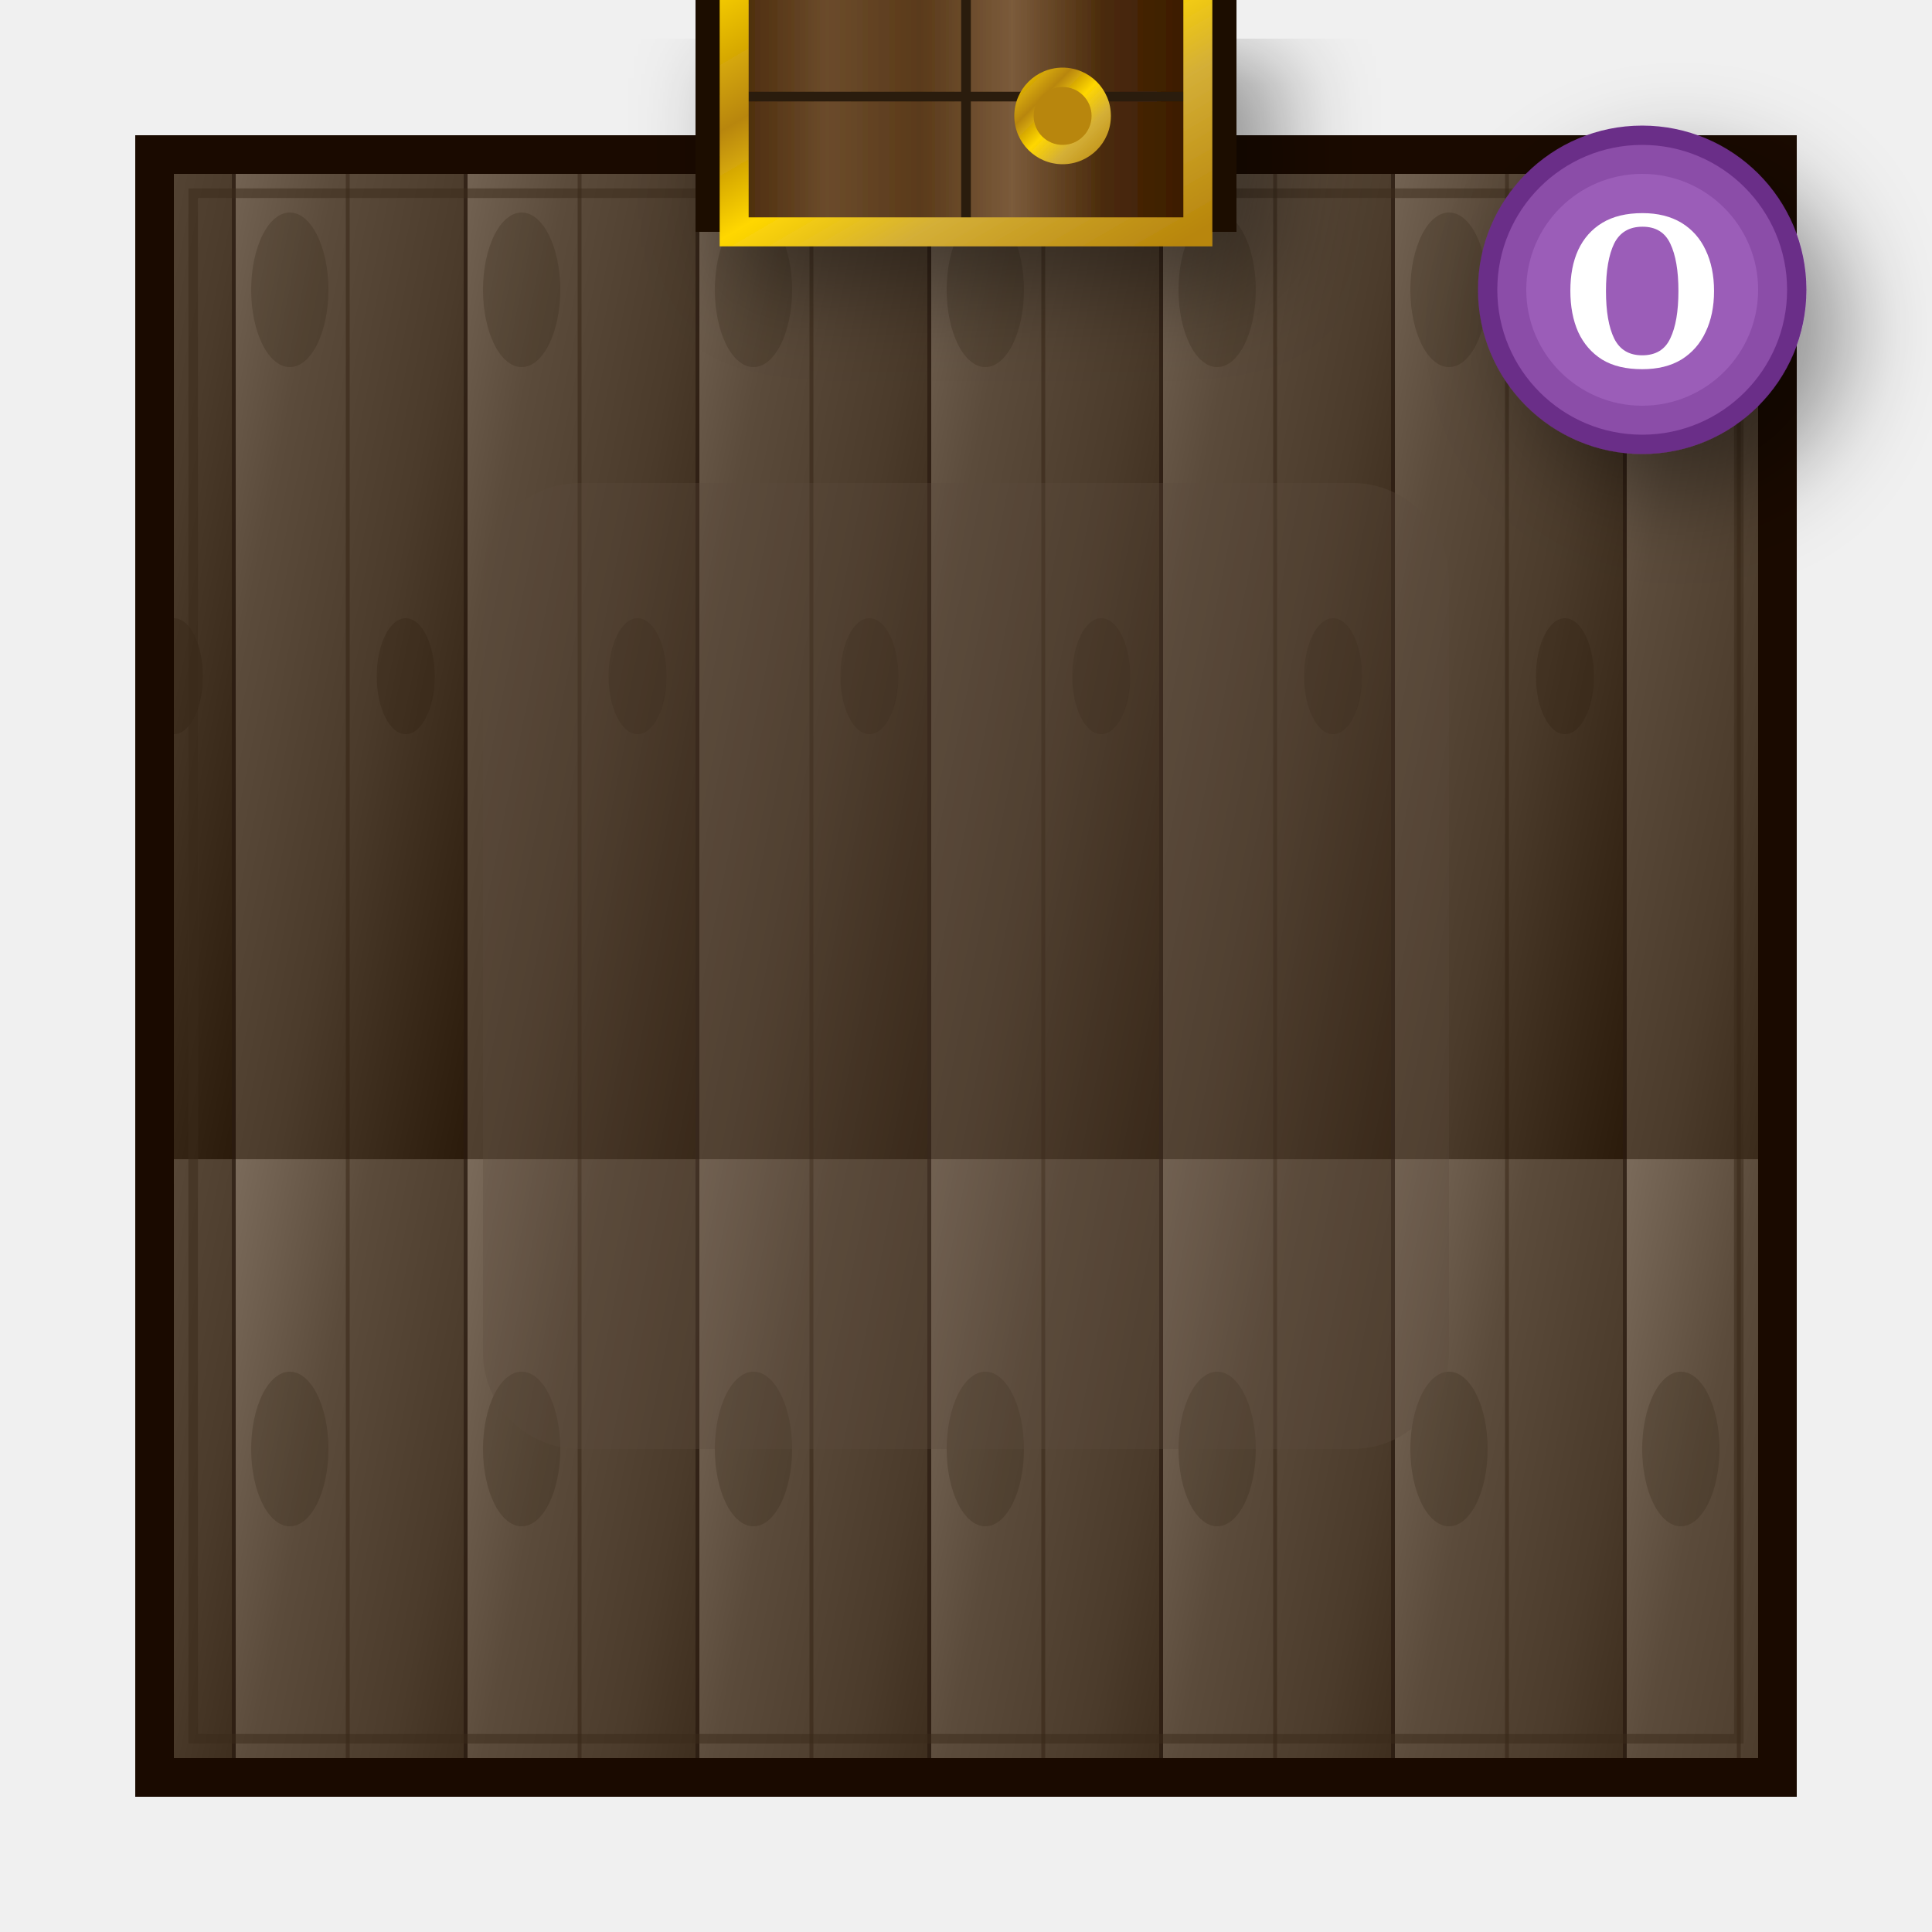
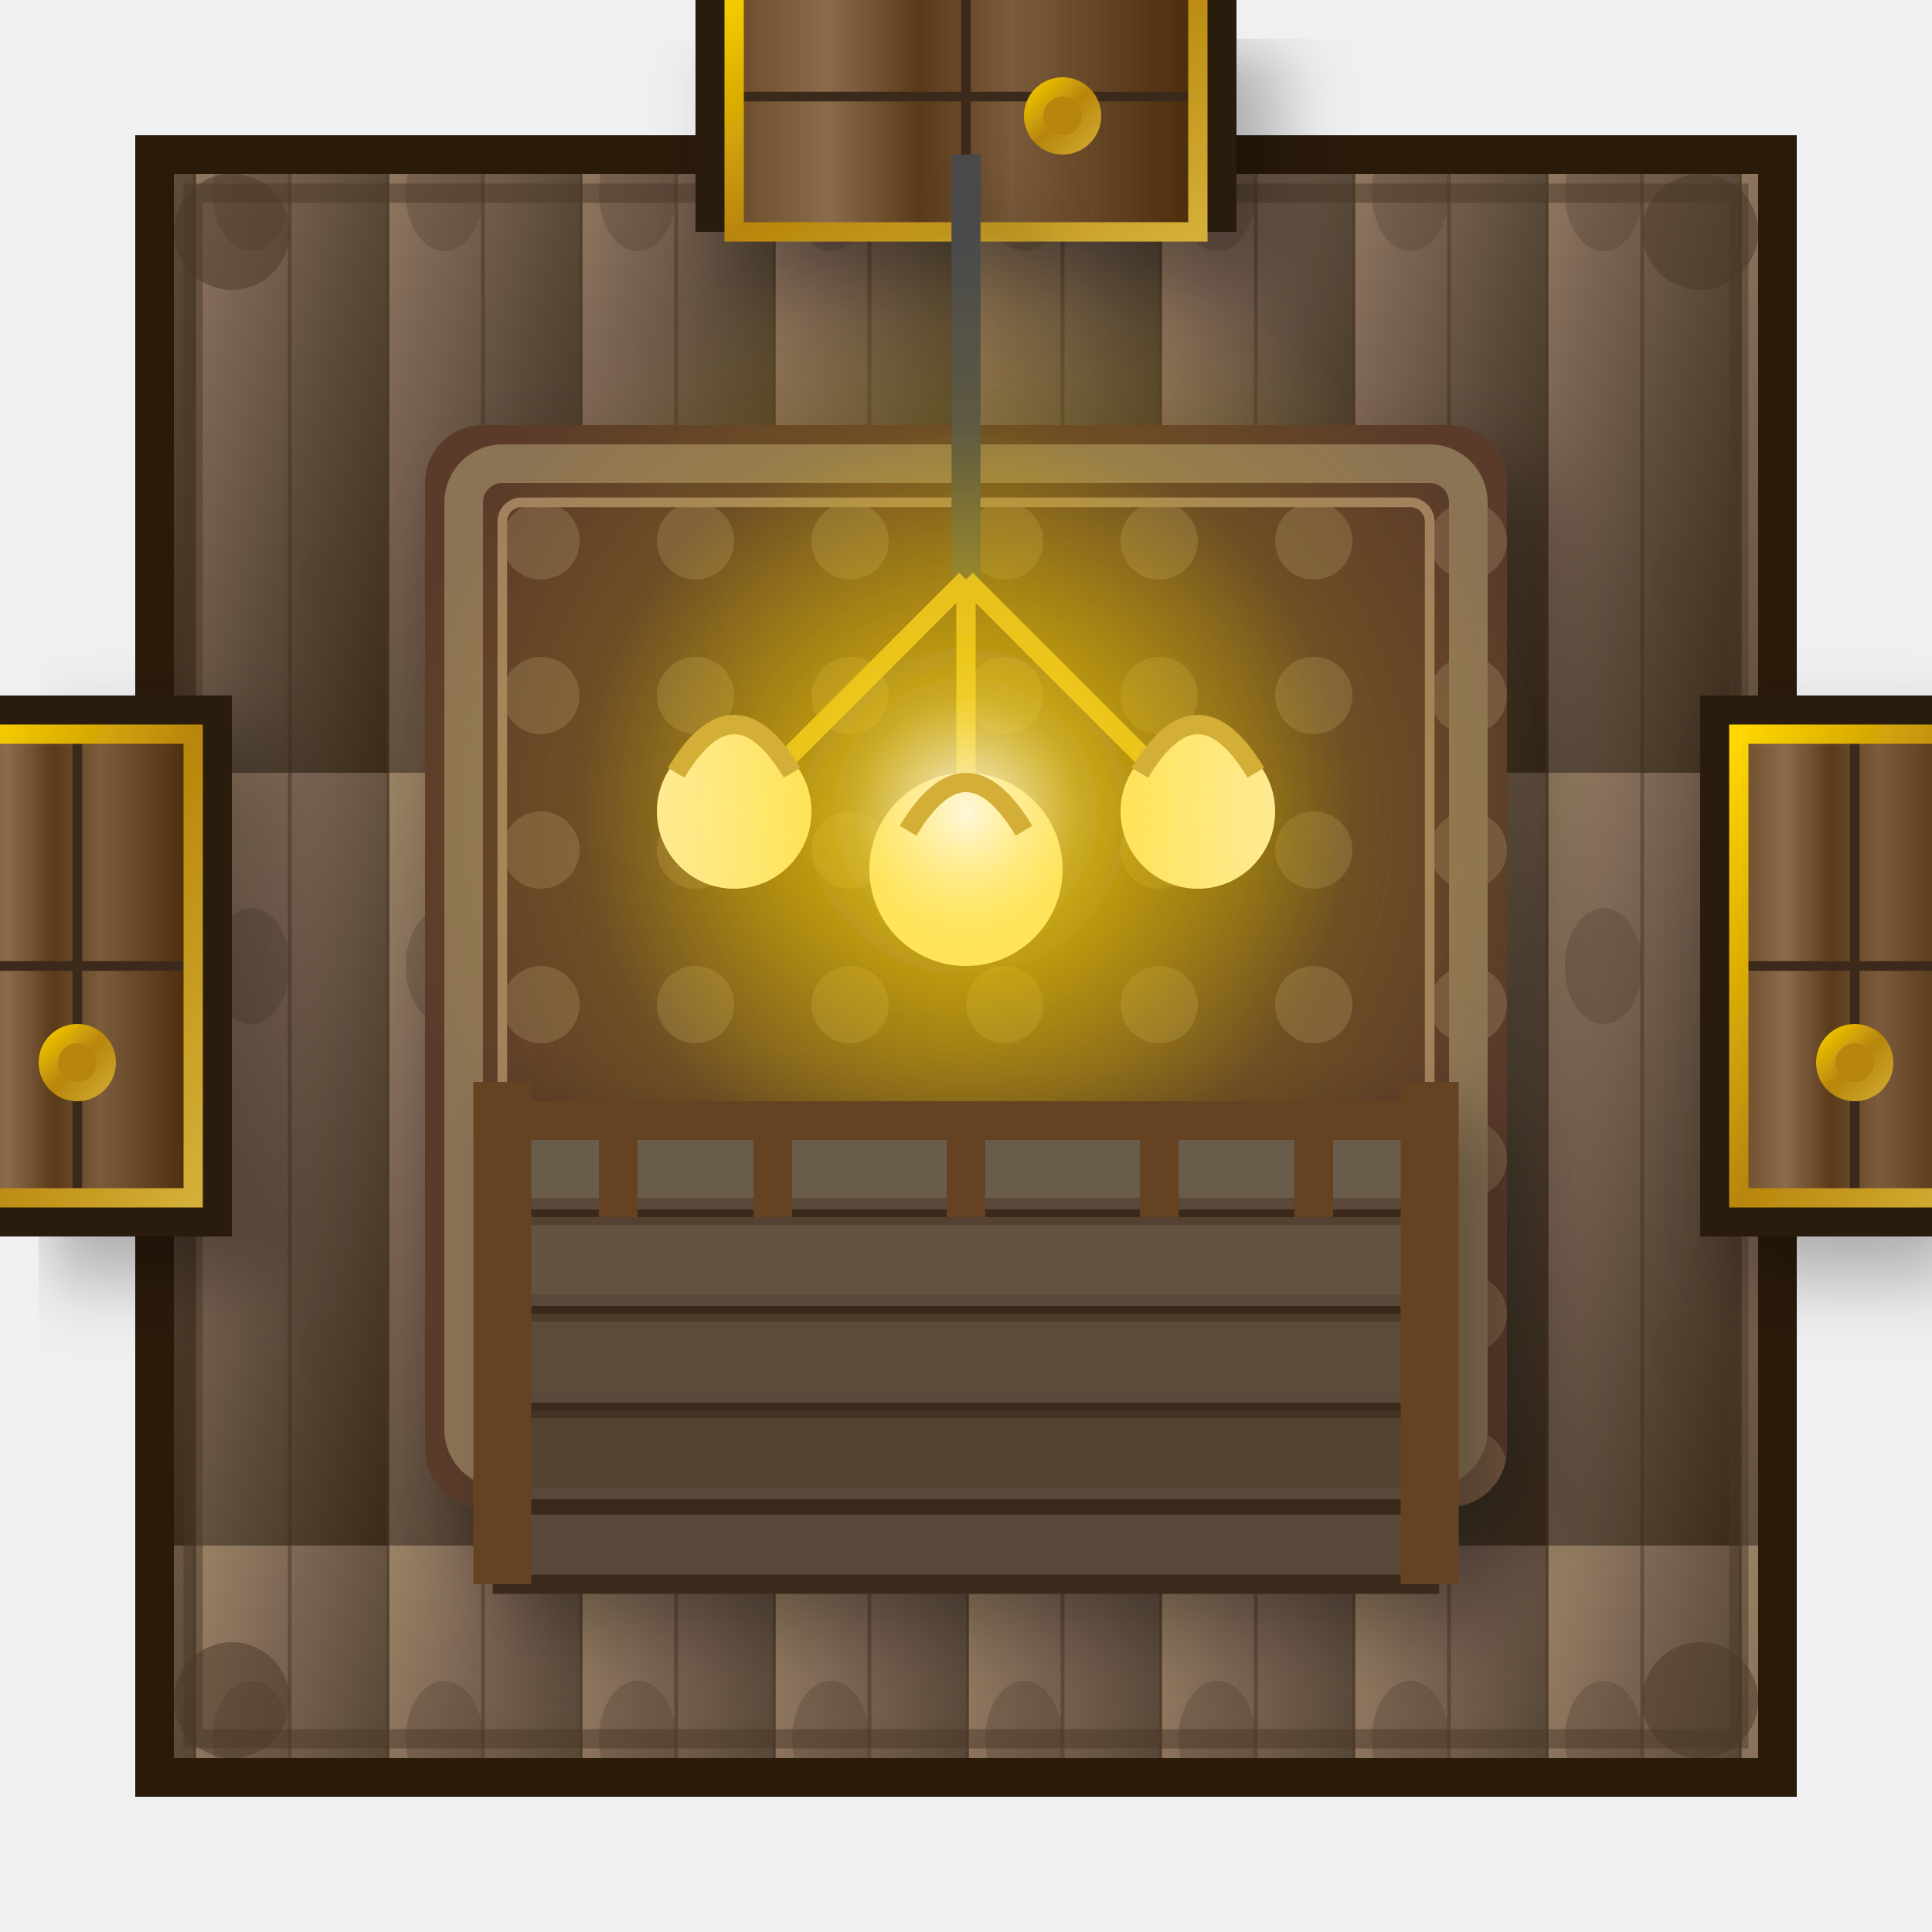
<svg xmlns="http://www.w3.org/2000/svg" viewBox="0 0 100 100" width="400" height="400">
  <defs>
    <linearGradient id="floorGrad" x1="0%" y1="0%" x2="100%" y2="100%">
-       <stop offset="0%" style="stop-color:#7B6B5B" />
-       <stop offset="30%" style="stop-color:#5B4B3B" />
-       <stop offset="60%" style="stop-color:#4B3B2B" />
-       <stop offset="100%" style="stop-color:#2B1B0B" />
+       <stop offset="0%" style="stop-color:#9B8365" />
+       <stop offset="30%" style="stop-color:#7B6354" />
+       <stop offset="60%" style="stop-color:#5A4A3A" />
+       <stop offset="100%" style="stop-color:#3A2A1A" />
    </linearGradient>
-     <pattern id="woodPattern" x="0" y="0" width="12" height="60" patternUnits="userSpaceOnUse">
-       <rect width="12" height="60" fill="url(#floorGrad)" />
-       <line x1="0" y1="0" x2="0" y2="60" stroke="#1A0A00" stroke-width="0.4" opacity="0.7" />
-       <line x1="6" y1="0" x2="6" y2="60" stroke="#2A1A0A" stroke-width="0.2" opacity="0.4" />
-       <ellipse cx="3" cy="15" rx="2" ry="4" fill="#3A2A1A" opacity="0.3" />
-       <ellipse cx="9" cy="35" rx="1.5" ry="3" fill="#2A1A0A" opacity="0.25" />
+     <pattern id="woodPattern" x="0" y="0" width="10" height="40" patternUnits="userSpaceOnUse">
+       <rect width="10" height="40" fill="url(#floorGrad)" />
+       <line x1="0" y1="0" x2="0" y2="40" stroke="#2A1A0A" stroke-width="0.3" opacity="0.6" />
+       <line x1="5" y1="0" x2="5" y2="40" stroke="#3A2A1A" stroke-width="0.2" opacity="0.4" />
+       <ellipse cx="3" cy="10" rx="2" ry="3" fill="#4A3A2A" opacity="0.3" />
+       <ellipse cx="7" cy="30" rx="1.5" ry="2" fill="#4A3A2A" opacity="0.2" />
    </pattern>
    <linearGradient id="doorWood" x1="0%" y1="0%" x2="100%" y2="0%">
-       <stop offset="0%" style="stop-color:#4A2A0A" />
-       <stop offset="20%" style="stop-color:#6B4B2B" />
+       <stop offset="0%" style="stop-color:#6B4B2A" />
+       <stop offset="20%" style="stop-color:#8B6B4B" />
      <stop offset="40%" style="stop-color:#5A3A1A" />
      <stop offset="60%" style="stop-color:#7B5B3B" />
-       <stop offset="80%" style="stop-color:#4A2A0A" />
-       <stop offset="100%" style="stop-color:#3A1A00" />
+       <stop offset="100%" style="stop-color:#4A2A0A" />
    </linearGradient>
    <linearGradient id="goldTrim" x1="0%" y1="0%" x2="100%" y2="100%">
      <stop offset="0%" style="stop-color:#FFD700" />
-       <stop offset="30%" style="stop-color:#B8860B" />
-       <stop offset="50%" style="stop-color:#FFD700" />
-       <stop offset="70%" style="stop-color:#D4AF37" />
-       <stop offset="100%" style="stop-color:#B8860B" />
+       <stop offset="50%" style="stop-color:#B8860B" />
+       <stop offset="100%" style="stop-color:#D4AF37" />
    </linearGradient>
+     <radialGradient id="lampGlow" cx="50%" cy="50%" r="50%">
+       <stop offset="0%" style="stop-color:#FFF8DC;stop-opacity:0.9" />
+       <stop offset="30%" style="stop-color:#FFD700;stop-opacity:0.5" />
+       <stop offset="70%" style="stop-color:#FFD700;stop-opacity:0.2" />
+       <stop offset="100%" style="stop-color:#FFD700;stop-opacity:0" />
+     </radialGradient>
+     <pattern id="carpetPattern" x="0" y="0" width="8" height="8" patternUnits="userSpaceOnUse">
+       <rect width="8" height="8" fill="#5A3A2A" />
+       <circle cx="4" cy="4" r="2" fill="#8B7355" opacity="0.5" />
+     </pattern>
    <filter id="softShadow" x="-50%" y="-50%" width="200%" height="200%">
-       <feGaussianBlur in="SourceAlpha" stdDeviation="2.5" />
+       <feGaussianBlur in="SourceAlpha" stdDeviation="2" />
      <feOffset dx="2" dy="2" result="offsetblur" />
      <feComponentTransfer>
-         <feFuncA type="linear" slope="0.4" />
+         <feFuncA type="linear" slope="0.3" />
      </feComponentTransfer>
      <feMerge>
        <feMergeNode />
        <feMergeNode in="SourceGraphic" />
      </feMerge>
    </filter>
    <filter id="innerGlow">
      <feGaussianBlur in="SourceAlpha" stdDeviation="3" result="blur" />
      <feComposite in="blur" in2="SourceAlpha" operator="arithmetic" k2="-1" k3="1" result="shadowDiff" />
-       <feFlood flood-color="#FFD700" flood-opacity="0.4" />
+       <feFlood flood-color="#FFD700" flood-opacity="0.3" />
      <feComposite in2="shadowDiff" operator="in" />
      <feComposite in2="SourceGraphic" operator="over" />
    </filter>
  </defs>
-   <rect x="8" y="8" width="84" height="84" fill="url(#woodPattern)" stroke="#1A0A00" stroke-width="2" />
-   <rect x="10" y="10" width="80" height="80" fill="none" stroke="#3A2A1A" stroke-width="0.5" opacity="0.5" />
-   <rect x="25" y="25" width="50" height="50" fill="#5B4B3B" opacity="0.3" rx="5" />
+   <rect x="8" y="8" width="84" height="84" fill="url(#woodPattern)" stroke="#2A1A0A" stroke-width="2" />
+   <rect x="10" y="10" width="80" height="80" fill="none" stroke="#4A3728" stroke-width="1" opacity="0.5" />
  <g filter="url(#softShadow)">
-     <rect x="36" y="-4" width="28" height="16" fill="#1A0A00" />
+     <rect x="36" y="-4" width="28" height="16" fill="#2A1A0A" />
    <rect x="38" y="-2" width="24" height="14" fill="url(#doorWood)" />
-     <line x1="50" y1="-2" x2="50" y2="12" stroke="#2A1A0A" stroke-width="0.5" />
-     <line x1="38" y1="5" x2="62" y2="5" stroke="#2A1A0A" stroke-width="0.5" />
-     <rect x="38" y="-2" width="24" height="14" fill="none" stroke="url(#goldTrim)" stroke-width="1.5" />
-     <circle cx="55" cy="6" r="2.5" fill="url(#goldTrim)" />
-     <circle cx="55" cy="6" r="1.5" fill="#B8860B" />
+     <line x1="50" y1="-2" x2="50" y2="12" stroke="#3A2A1A" stroke-width="0.5" />
+     <line x1="38" y1="5" x2="62" y2="5" stroke="#3A2A1A" stroke-width="0.5" />
+     <rect x="38" y="-2" width="24" height="14" fill="none" stroke="url(#goldTrim)" stroke-width="1" />
+     <circle cx="55" cy="6" r="2" fill="url(#goldTrim)" />
+     <circle cx="55" cy="6" r="1" fill="#B8860B" />
  </g>
  <g filter="url(#softShadow)">
-     <circle cx="85" cy="15" r="8" fill="#8B4DA8" stroke="#6B2D88" stroke-width="1" />
-     <circle cx="85" cy="15" r="6" fill="#AB6DC8" opacity="0.5" />
-     <text x="85" y="19" text-anchor="middle" font-size="11" fill="#FFF" font-weight="bold" font-family="serif">O</text>
+     <rect x="88" y="36" width="16" height="28" fill="#2A1A0A" />
+     <rect x="90" y="38" width="12" height="24" fill="url(#doorWood)" />
+     <line x1="90" y1="50" x2="102" y2="50" stroke="#3A2A1A" stroke-width="0.5" />
+     <line x1="96" y1="38" x2="96" y2="62" stroke="#3A2A1A" stroke-width="0.5" />
+     <rect x="90" y="38" width="12" height="24" fill="none" stroke="url(#goldTrim)" stroke-width="1" />
+     <circle cx="96" cy="55" r="2" fill="url(#goldTrim)" />
+     <circle cx="96" cy="55" r="1" fill="#B8860B" />
  </g>
+   <g filter="url(#softShadow)">
+     <rect x="-4" y="36" width="16" height="28" fill="#2A1A0A" />
+     <rect x="-2" y="38" width="12" height="24" fill="url(#doorWood)" />
+     <line x1="-2" y1="50" x2="10" y2="50" stroke="#3A2A1A" stroke-width="0.5" />
+     <line x1="4" y1="38" x2="4" y2="62" stroke="#3A2A1A" stroke-width="0.5" />
+     <rect x="-2" y="38" width="12" height="24" fill="none" stroke="url(#goldTrim)" stroke-width="1" />
+     <circle cx="4" cy="55" r="2" fill="url(#goldTrim)" />
+     <circle cx="4" cy="55" r="1" fill="#B8860B" />
+   </g>
+   <g filter="url(#softShadow)">
+     <rect x="22" y="22" width="56" height="56" fill="url(#carpetPattern)" rx="3" />
+     <rect x="24" y="24" width="52" height="52" fill="none" stroke="#8B7355" stroke-width="2" rx="2" />
+     <rect x="26" y="26" width="48" height="48" fill="none" stroke="#A08060" stroke-width="0.5" rx="1" />
+   </g>
+   <g filter="url(#softShadow)">
+     <line x1="50" y1="8" x2="50" y2="30" stroke="#4A4A4A" stroke-width="1.5" />
+     <line x1="50" y1="30" x2="38" y2="42" stroke="#D4AF37" stroke-width="1" />
+     <line x1="50" y1="30" x2="62" y2="42" stroke="#D4AF37" stroke-width="1" />
+     <line x1="50" y1="30" x2="50" y2="45" stroke="#D4AF37" stroke-width="1" />
+     <circle cx="38" cy="42" r="4" fill="#FFF8DC" filter="url(#innerGlow)" />
+     <circle cx="62" cy="42" r="4" fill="#FFF8DC" filter="url(#innerGlow)" />
+     <circle cx="50" cy="45" r="5" fill="#FFF8DC" filter="url(#innerGlow)" />
+     <circle cx="50" cy="42" r="20" fill="url(#lampGlow)" />
+     <circle cx="50" cy="42" r="30" fill="url(#lampGlow)" opacity="0.5" />
+     <path d="M35,40 Q38,35 41,40" fill="none" stroke="#D4AF37" stroke-width="1" />
+     <path d="M59,40 Q62,35 65,40" fill="none" stroke="#D4AF37" stroke-width="1" />
+     <path d="M47,43 Q50,38 53,43" fill="none" stroke="#D4AF37" stroke-width="1" />
+   </g>
+   <g filter="url(#softShadow)">
+     <rect x="26" y="58" width="48" height="24" fill="#5A4A3A" stroke="#3A2A1A" stroke-width="1" />
+     <line x1="26" y1="63" x2="74" y2="63" stroke="#3A2A1A" stroke-width="0.8" />
+     <line x1="26" y1="68" x2="74" y2="68" stroke="#3A2A1A" stroke-width="0.8" />
+     <line x1="26" y1="73" x2="74" y2="73" stroke="#3A2A1A" stroke-width="0.8" />
+     <line x1="26" y1="78" x2="74" y2="78" stroke="#3A2A1A" stroke-width="0.8" />
+     <rect x="26" y="58" width="48" height="4" fill="#7B6B5B" opacity="0.5" />
+     <rect x="26" y="63" width="48" height="4" fill="#6B5B4B" opacity="0.5" />
+     <rect x="26" y="68" width="48" height="4" fill="#5B4B3B" opacity="0.5" />
+     <rect x="26" y="73" width="48" height="4" fill="#4B3B2B" opacity="0.5" />
+     <line x1="26" y1="56" x2="26" y2="82" stroke="#654321" stroke-width="3" />
+     <line x1="74" y1="56" x2="74" y2="82" stroke="#654321" stroke-width="3" />
+     <line x1="26" y1="58" x2="74" y2="58" stroke="#654321" stroke-width="2" />
+     <line x1="32" y1="58" x2="32" y2="63" stroke="#654321" stroke-width="2" />
+     <line x1="40" y1="58" x2="40" y2="63" stroke="#654321" stroke-width="2" />
+     <line x1="50" y1="58" x2="50" y2="63" stroke="#654321" stroke-width="2" />
+     <line x1="60" y1="58" x2="60" y2="63" stroke="#654321" stroke-width="2" />
+     <line x1="68" y1="58" x2="68" y2="63" stroke="#654321" stroke-width="2" />
+   </g>
+   <circle cx="12" cy="12" r="3" fill="#4A3728" opacity="0.5" />
+   <circle cx="88" cy="12" r="3" fill="#4A3728" opacity="0.5" />
+   <circle cx="12" cy="88" r="3" fill="#4A3728" opacity="0.5" />
+   <circle cx="88" cy="88" r="3" fill="#4A3728" opacity="0.5" />
</svg>
